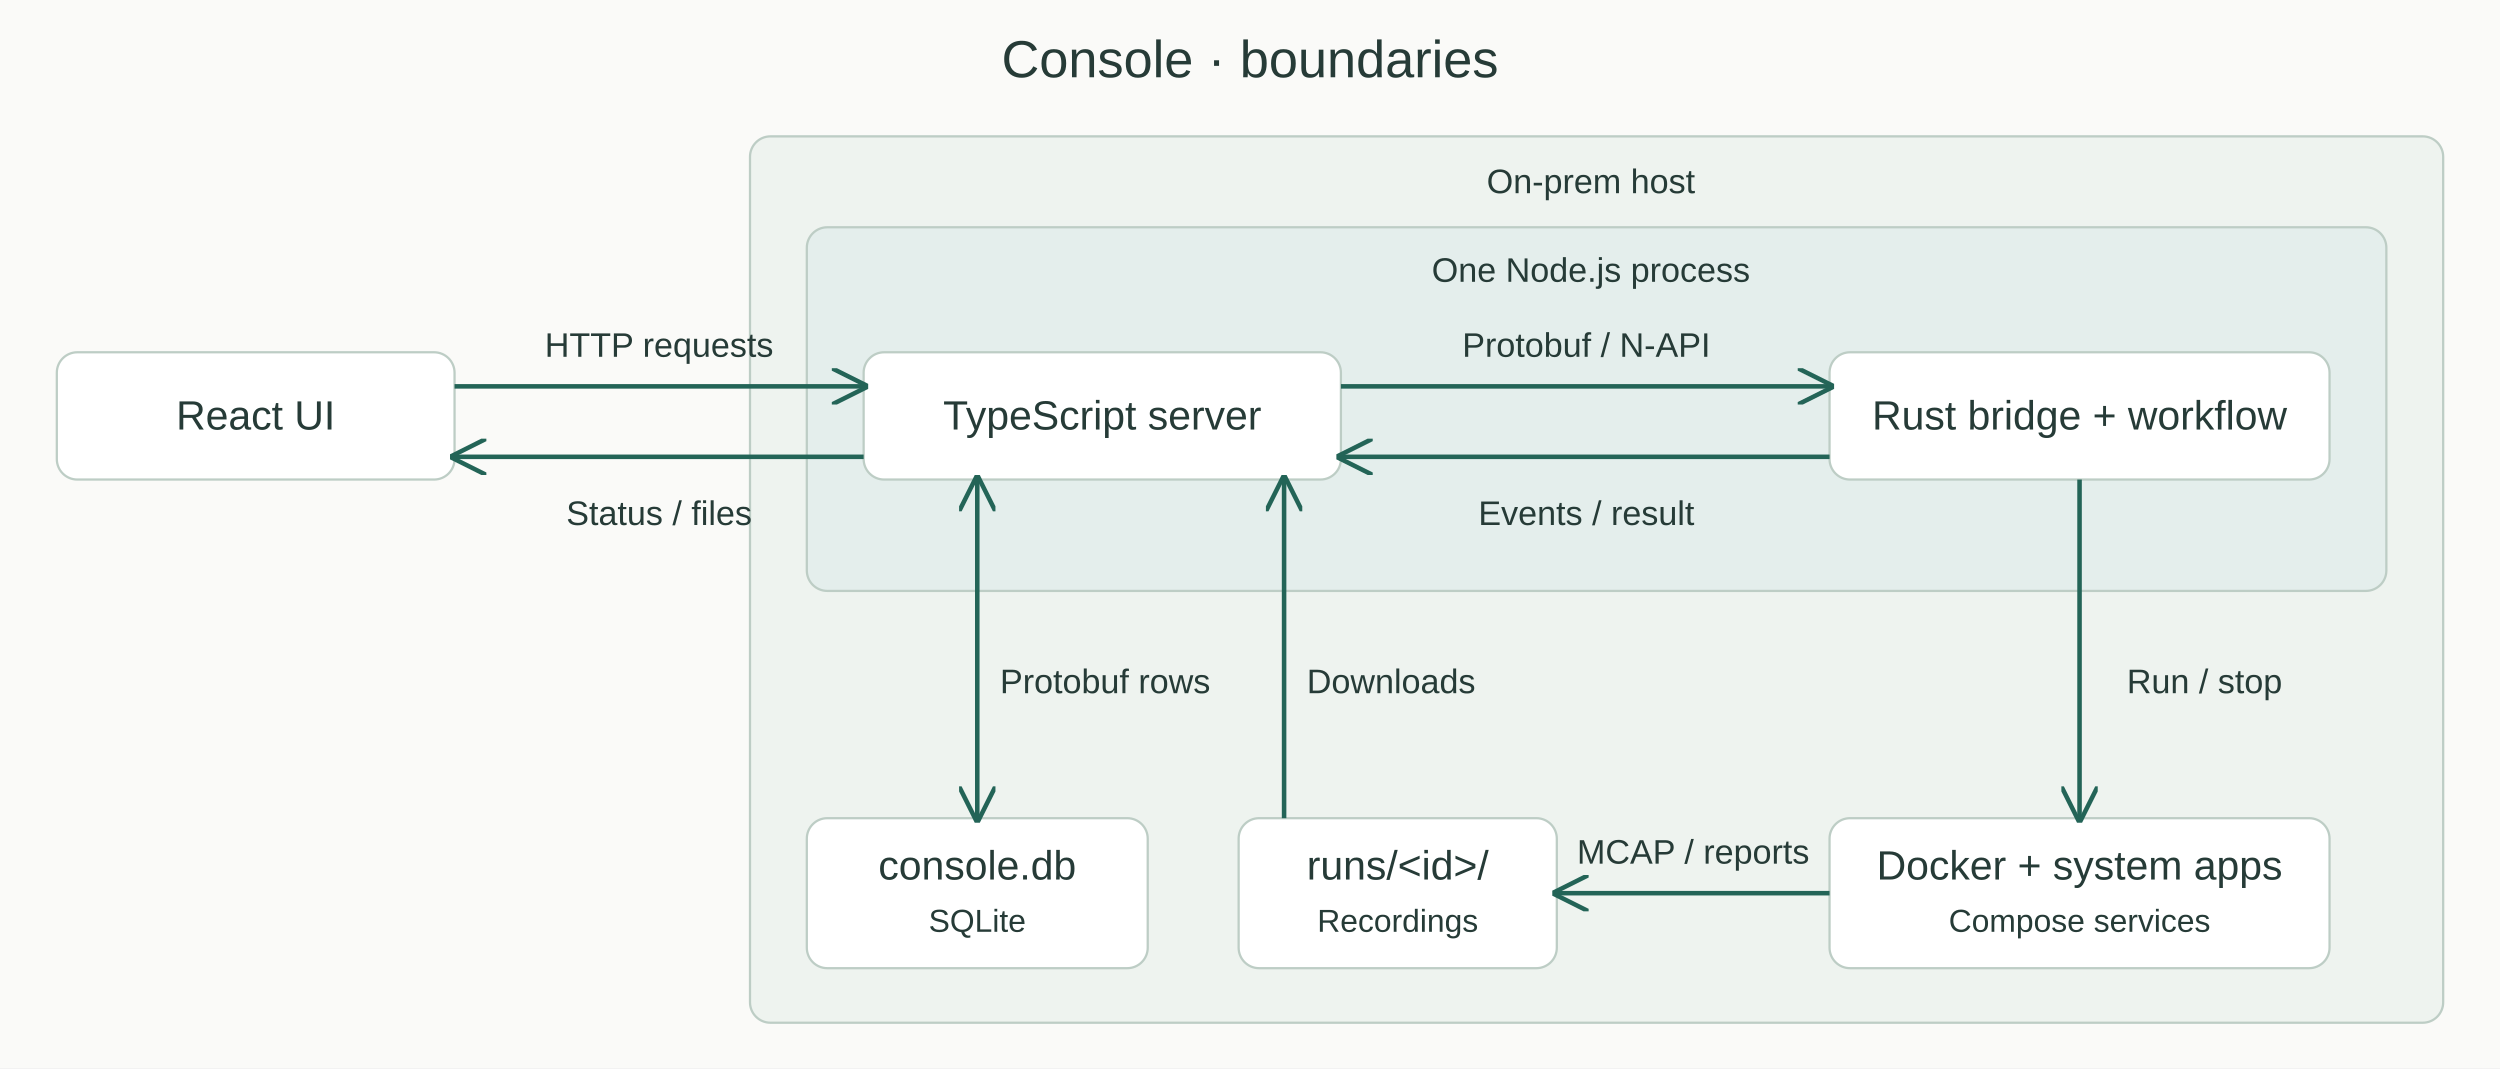
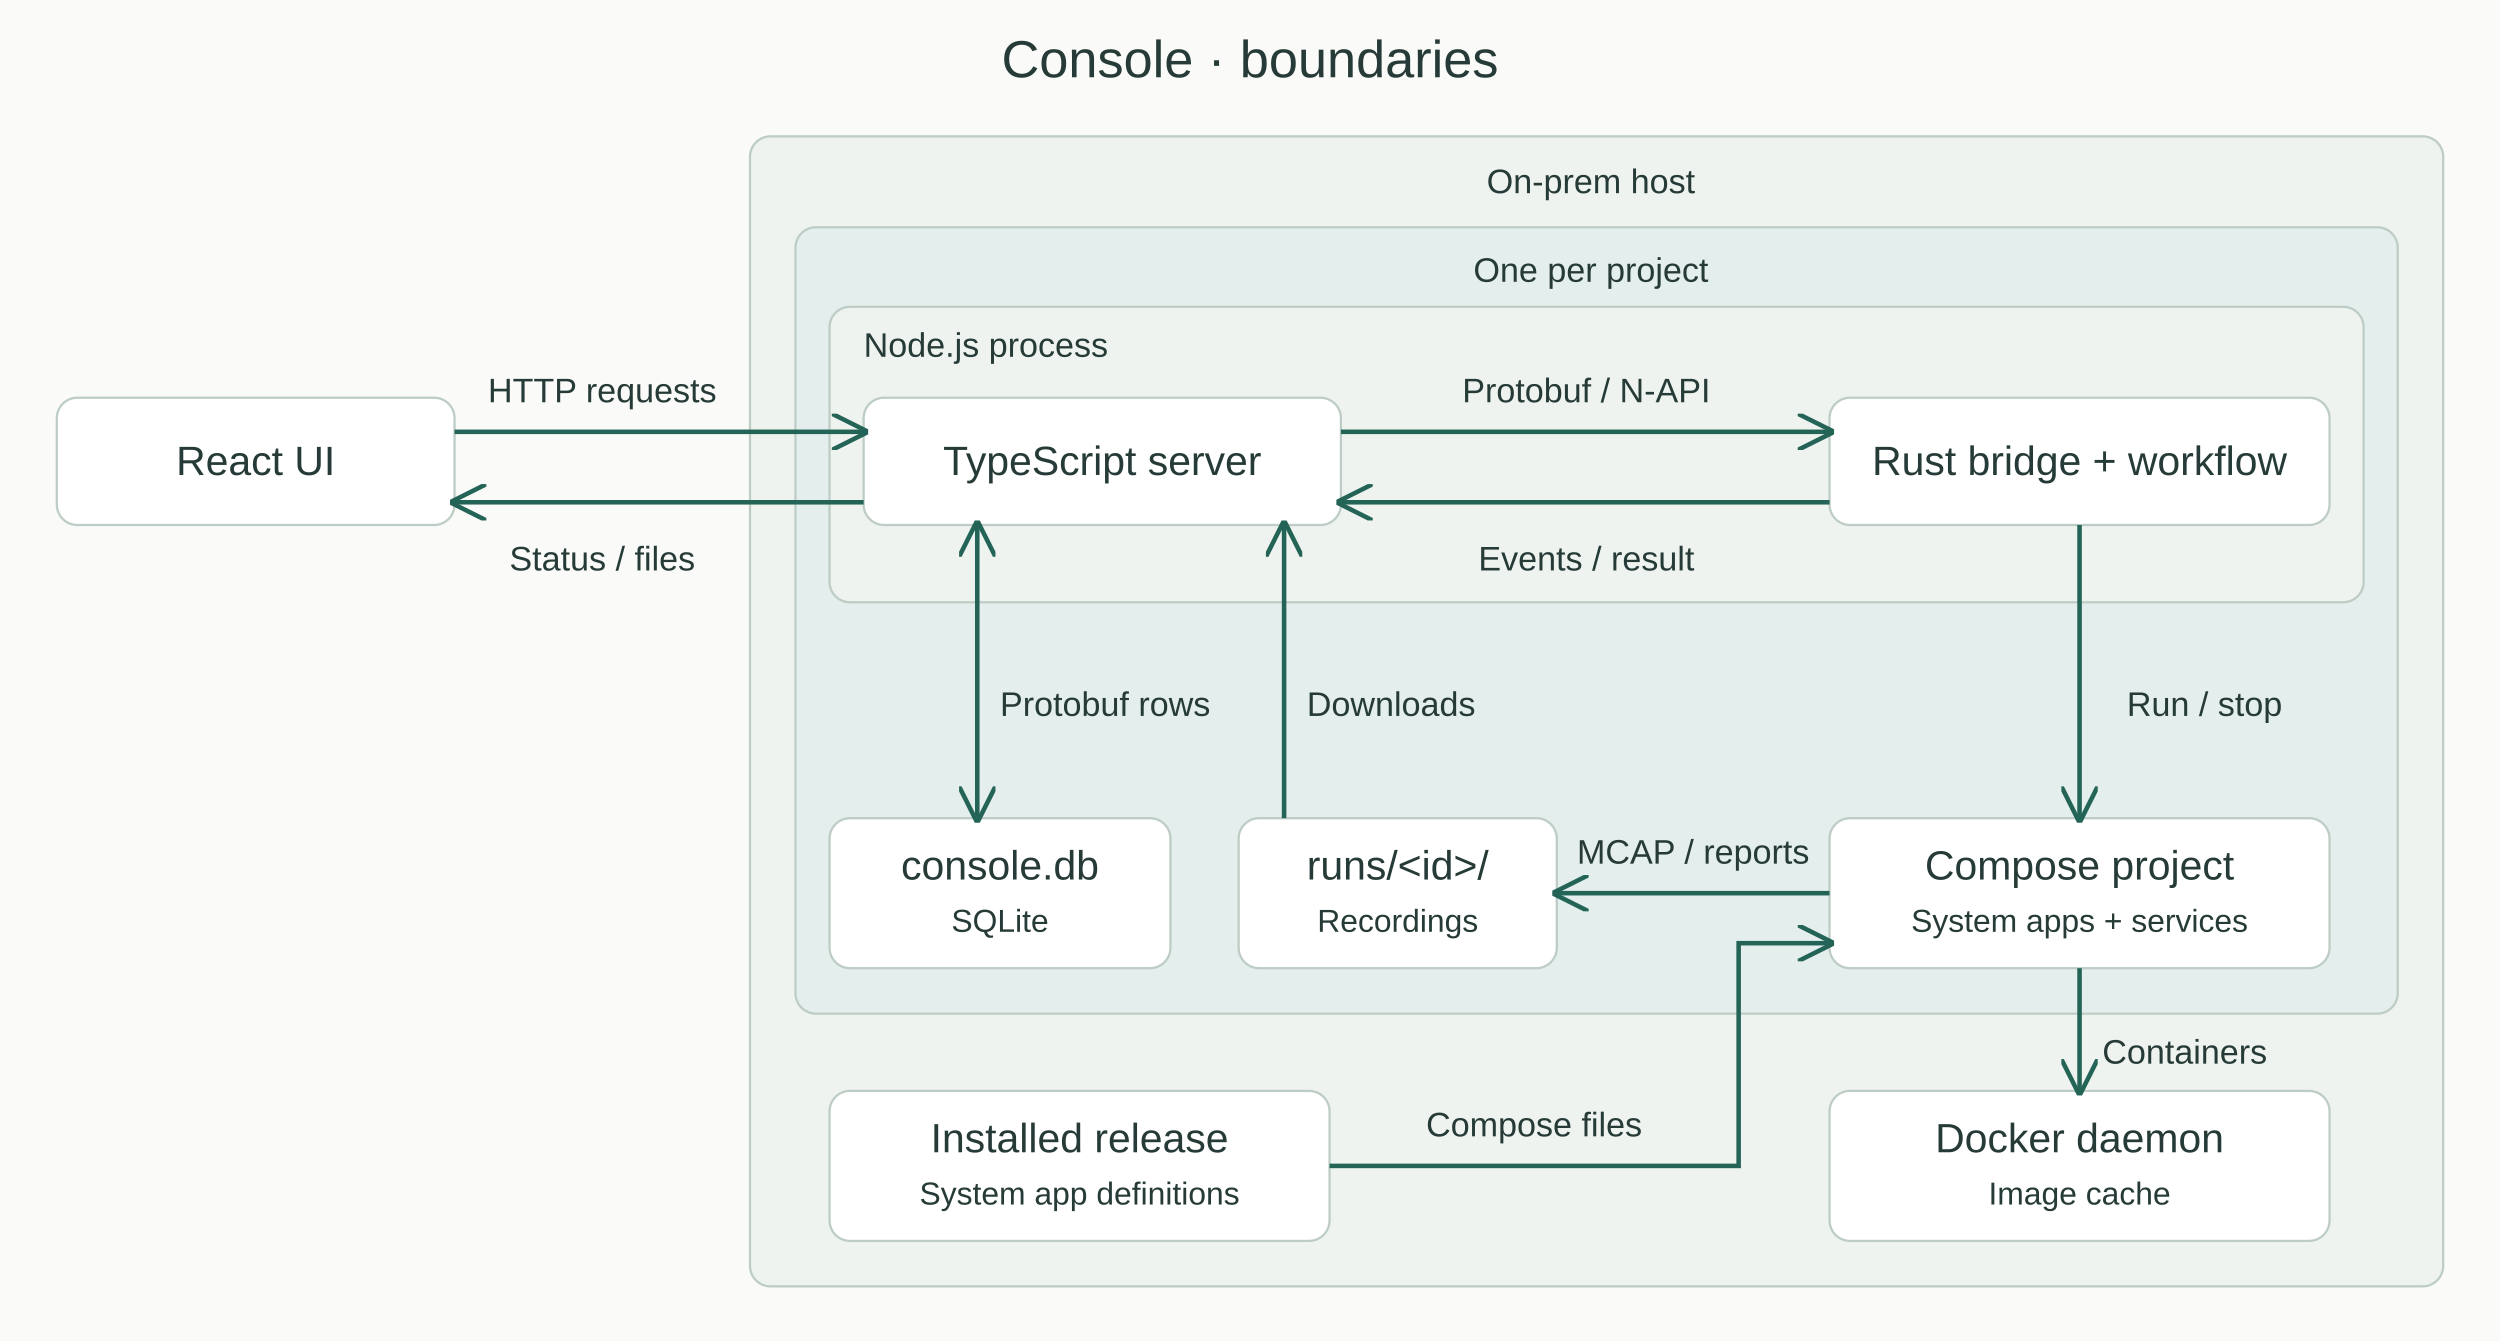
- <svg xmlns="http://www.w3.org/2000/svg" width="1100" height="470" viewBox="0 0 1100 470" role="img">
+ <svg xmlns="http://www.w3.org/2000/svg" width="1100" height="590" viewBox="0 0 1100 590" role="img">
  <defs>
    <marker id="a" markerWidth="8" markerHeight="8" refX="7" refY="4" orient="auto-start-reverse">
      <path d="M0 0L8 4L0 8" fill="none" stroke="#236457" />
    </marker>
  </defs>
  <rect width="100%" height="100%" fill="#fafaf8" />
  <text x="550.0" y="34" text-anchor="middle" font-family="Arial,sans-serif" font-size="23" fill="#263b37">Console · boundaries</text>
-   <rect x="330" y="60" width="745" height="390" rx="9" fill="#eef3ef" stroke="#bdcdc5" />
+   <rect x="330" y="60" width="745" height="506" rx="9" fill="#eef3ef" stroke="#bdcdc5" />
  <text x="700" y="85" text-anchor="middle" font-family="Arial,sans-serif" font-size="15" fill="#263b37">On-prem host</text>
-   <rect x="355" y="100" width="695" height="160" rx="9" fill="#e4eeec" stroke="#bdcdc5" />
-   <text x="700" y="124" text-anchor="middle" font-family="Arial,sans-serif" font-size="15" fill="#263b37">One Node.js process</text>
-   <rect x="25" y="155" width="175" height="56" rx="9" fill="#fff" stroke="#bdcdc5" />
-   <text x="112.5" y="189" text-anchor="middle" font-family="Arial,sans-serif" font-size="18" fill="#263b37">React UI</text>
-   <rect x="380" y="155" width="210" height="56" rx="9" fill="#fff" stroke="#bdcdc5" />
-   <text x="485.0" y="189" text-anchor="middle" font-family="Arial,sans-serif" font-size="18" fill="#263b37">TypeScript server</text>
-   <rect x="805" y="155" width="220" height="56" rx="9" fill="#fff" stroke="#bdcdc5" />
-   <text x="915.0" y="189" text-anchor="middle" font-family="Arial,sans-serif" font-size="18" fill="#263b37">Rust bridge + workflow</text>
-   <path d="M200 170H380" fill="none" stroke="#236457" stroke-width="2" marker-end="url(#a)" />
-   <text x="290" y="157" text-anchor="middle" font-family="Arial,sans-serif" font-size="15" fill="#263b37">HTTP requests</text>
-   <path d="M380 201H200" fill="none" stroke="#236457" stroke-width="2" marker-end="url(#a)" />
-   <text x="290" y="231" text-anchor="middle" font-family="Arial,sans-serif" font-size="15" fill="#263b37">Status / files</text>
-   <path d="M590 170H805" fill="none" stroke="#236457" stroke-width="2" marker-end="url(#a)" />
-   <text x="698" y="157" text-anchor="middle" font-family="Arial,sans-serif" font-size="15" fill="#263b37">Protobuf / N-API</text>
-   <path d="M805 201H590" fill="none" stroke="#236457" stroke-width="2" marker-end="url(#a)" />
-   <text x="698" y="231" text-anchor="middle" font-family="Arial,sans-serif" font-size="15" fill="#263b37">Events / result</text>
-   <rect x="355" y="360" width="150" height="66" rx="9" fill="#fff" stroke="#bdcdc5" />
-   <text x="430.0" y="387" text-anchor="middle" font-family="Arial,sans-serif" font-size="18" fill="#263b37">console.db</text>
-   <text x="430.0" y="410" text-anchor="middle" font-family="Arial,sans-serif" font-size="14" fill="#263b37">SQLite</text>
+   <rect x="350" y="100" width="705" height="346" rx="9" fill="#e4eeec" stroke="#bdcdc5" />
+   <text x="700" y="124" text-anchor="middle" font-family="Arial,sans-serif" font-size="15" fill="#263b37">One per project</text>
+   <rect x="365" y="135" width="675" height="130" rx="9" fill="#eef3ef" stroke="#bdcdc5" />
+   <text x="380" y="157" text-anchor="start" font-family="Arial,sans-serif" font-size="15" fill="#263b37">Node.js process</text>
+   <rect x="25" y="175" width="175" height="56" rx="9" fill="#fff" stroke="#bdcdc5" />
+   <text x="112.5" y="209" text-anchor="middle" font-family="Arial,sans-serif" font-size="18" fill="#263b37">React UI</text>
+   <rect x="380" y="175" width="210" height="56" rx="9" fill="#fff" stroke="#bdcdc5" />
+   <text x="485.0" y="209" text-anchor="middle" font-family="Arial,sans-serif" font-size="18" fill="#263b37">TypeScript server</text>
+   <rect x="805" y="175" width="220" height="56" rx="9" fill="#fff" stroke="#bdcdc5" />
+   <text x="915.0" y="209" text-anchor="middle" font-family="Arial,sans-serif" font-size="18" fill="#263b37">Rust bridge + workflow</text>
+   <path d="M200 190H380" fill="none" stroke="#236457" stroke-width="2" marker-end="url(#a)" />
+   <text x="265" y="177" text-anchor="middle" font-family="Arial,sans-serif" font-size="15" fill="#263b37">HTTP requests</text>
+   <path d="M380 221H200" fill="none" stroke="#236457" stroke-width="2" marker-end="url(#a)" />
+   <text x="265" y="251" text-anchor="middle" font-family="Arial,sans-serif" font-size="15" fill="#263b37">Status / files</text>
+   <path d="M590 190H805" fill="none" stroke="#236457" stroke-width="2" marker-end="url(#a)" />
+   <text x="698" y="177" text-anchor="middle" font-family="Arial,sans-serif" font-size="15" fill="#263b37">Protobuf / N-API</text>
+   <path d="M805 221H590" fill="none" stroke="#236457" stroke-width="2" marker-end="url(#a)" />
+   <text x="698" y="251" text-anchor="middle" font-family="Arial,sans-serif" font-size="15" fill="#263b37">Events / result</text>
+   <rect x="365" y="360" width="150" height="66" rx="9" fill="#fff" stroke="#bdcdc5" />
+   <text x="440.0" y="387" text-anchor="middle" font-family="Arial,sans-serif" font-size="18" fill="#263b37">console.db</text>
+   <text x="440.0" y="410" text-anchor="middle" font-family="Arial,sans-serif" font-size="14" fill="#263b37">SQLite</text>
  <rect x="545" y="360" width="140" height="66" rx="9" fill="#fff" stroke="#bdcdc5" />
  <text x="615.0" y="387" text-anchor="middle" font-family="Arial,sans-serif" font-size="18" fill="#263b37">runs/&lt;id&gt;/</text>
  <text x="615.0" y="410" text-anchor="middle" font-family="Arial,sans-serif" font-size="14" fill="#263b37">Recordings</text>
  <rect x="805" y="360" width="220" height="66" rx="9" fill="#fff" stroke="#bdcdc5" />
-   <text x="915.0" y="387" text-anchor="middle" font-family="Arial,sans-serif" font-size="18" fill="#263b37">Docker + system apps</text>
-   <text x="915.0" y="410" text-anchor="middle" font-family="Arial,sans-serif" font-size="14" fill="#263b37">Compose services</text>
-   <path d="M430 211V360" fill="none" stroke="#236457" stroke-width="2" marker-end="url(#a)" marker-start="url(#a)" />
-   <text x="440" y="305" text-anchor="start" font-family="Arial,sans-serif" font-size="15" fill="#263b37">Protobuf rows</text>
-   <path d="M565 360V211" fill="none" stroke="#236457" stroke-width="2" marker-end="url(#a)" />
-   <text x="575" y="305" text-anchor="start" font-family="Arial,sans-serif" font-size="15" fill="#263b37">Downloads</text>
-   <path d="M915 211V360" fill="none" stroke="#236457" stroke-width="2" marker-end="url(#a)" />
-   <text x="970" y="305" text-anchor="middle" font-family="Arial,sans-serif" font-size="15" fill="#263b37">Run / stop</text>
+   <text x="915.0" y="387" text-anchor="middle" font-family="Arial,sans-serif" font-size="18" fill="#263b37">Compose project</text>
+   <text x="915.0" y="410" text-anchor="middle" font-family="Arial,sans-serif" font-size="14" fill="#263b37">System apps + services</text>
+   <rect x="805" y="480" width="220" height="66" rx="9" fill="#fff" stroke="#bdcdc5" />
+   <text x="915.0" y="507" text-anchor="middle" font-family="Arial,sans-serif" font-size="18" fill="#263b37">Docker daemon</text>
+   <text x="915.0" y="530" text-anchor="middle" font-family="Arial,sans-serif" font-size="14" fill="#263b37">Image cache</text>
+   <rect x="365" y="480" width="220" height="66" rx="9" fill="#fff" stroke="#bdcdc5" />
+   <text x="475.0" y="507" text-anchor="middle" font-family="Arial,sans-serif" font-size="18" fill="#263b37">Installed release</text>
+   <text x="475.0" y="530" text-anchor="middle" font-family="Arial,sans-serif" font-size="14" fill="#263b37">System app definitions</text>
+   <path d="M430 231V360" fill="none" stroke="#236457" stroke-width="2" marker-end="url(#a)" marker-start="url(#a)" />
+   <text x="440" y="315" text-anchor="start" font-family="Arial,sans-serif" font-size="15" fill="#263b37">Protobuf rows</text>
+   <path d="M565 360V231" fill="none" stroke="#236457" stroke-width="2" marker-end="url(#a)" />
+   <text x="575" y="315" text-anchor="start" font-family="Arial,sans-serif" font-size="15" fill="#263b37">Downloads</text>
+   <path d="M915 231V360" fill="none" stroke="#236457" stroke-width="2" marker-end="url(#a)" />
+   <text x="970" y="315" text-anchor="middle" font-family="Arial,sans-serif" font-size="15" fill="#263b37">Run / stop</text>
  <path d="M805 393H685" fill="none" stroke="#236457" stroke-width="2" marker-end="url(#a)" />
  <text x="745" y="380" text-anchor="middle" font-family="Arial,sans-serif" font-size="15" fill="#263b37">MCAP / reports</text>
+   <path d="M915 426V480" fill="none" stroke="#236457" stroke-width="2" marker-end="url(#a)" />
+   <text x="925" y="468" text-anchor="start" font-family="Arial,sans-serif" font-size="15" fill="#263b37">Containers</text>
+   <path d="M585 513H765V415H805" fill="none" stroke="#236457" stroke-width="2" marker-end="url(#a)" />
+   <text x="675" y="500" text-anchor="middle" font-family="Arial,sans-serif" font-size="15" fill="#263b37">Compose files</text>
</svg>
